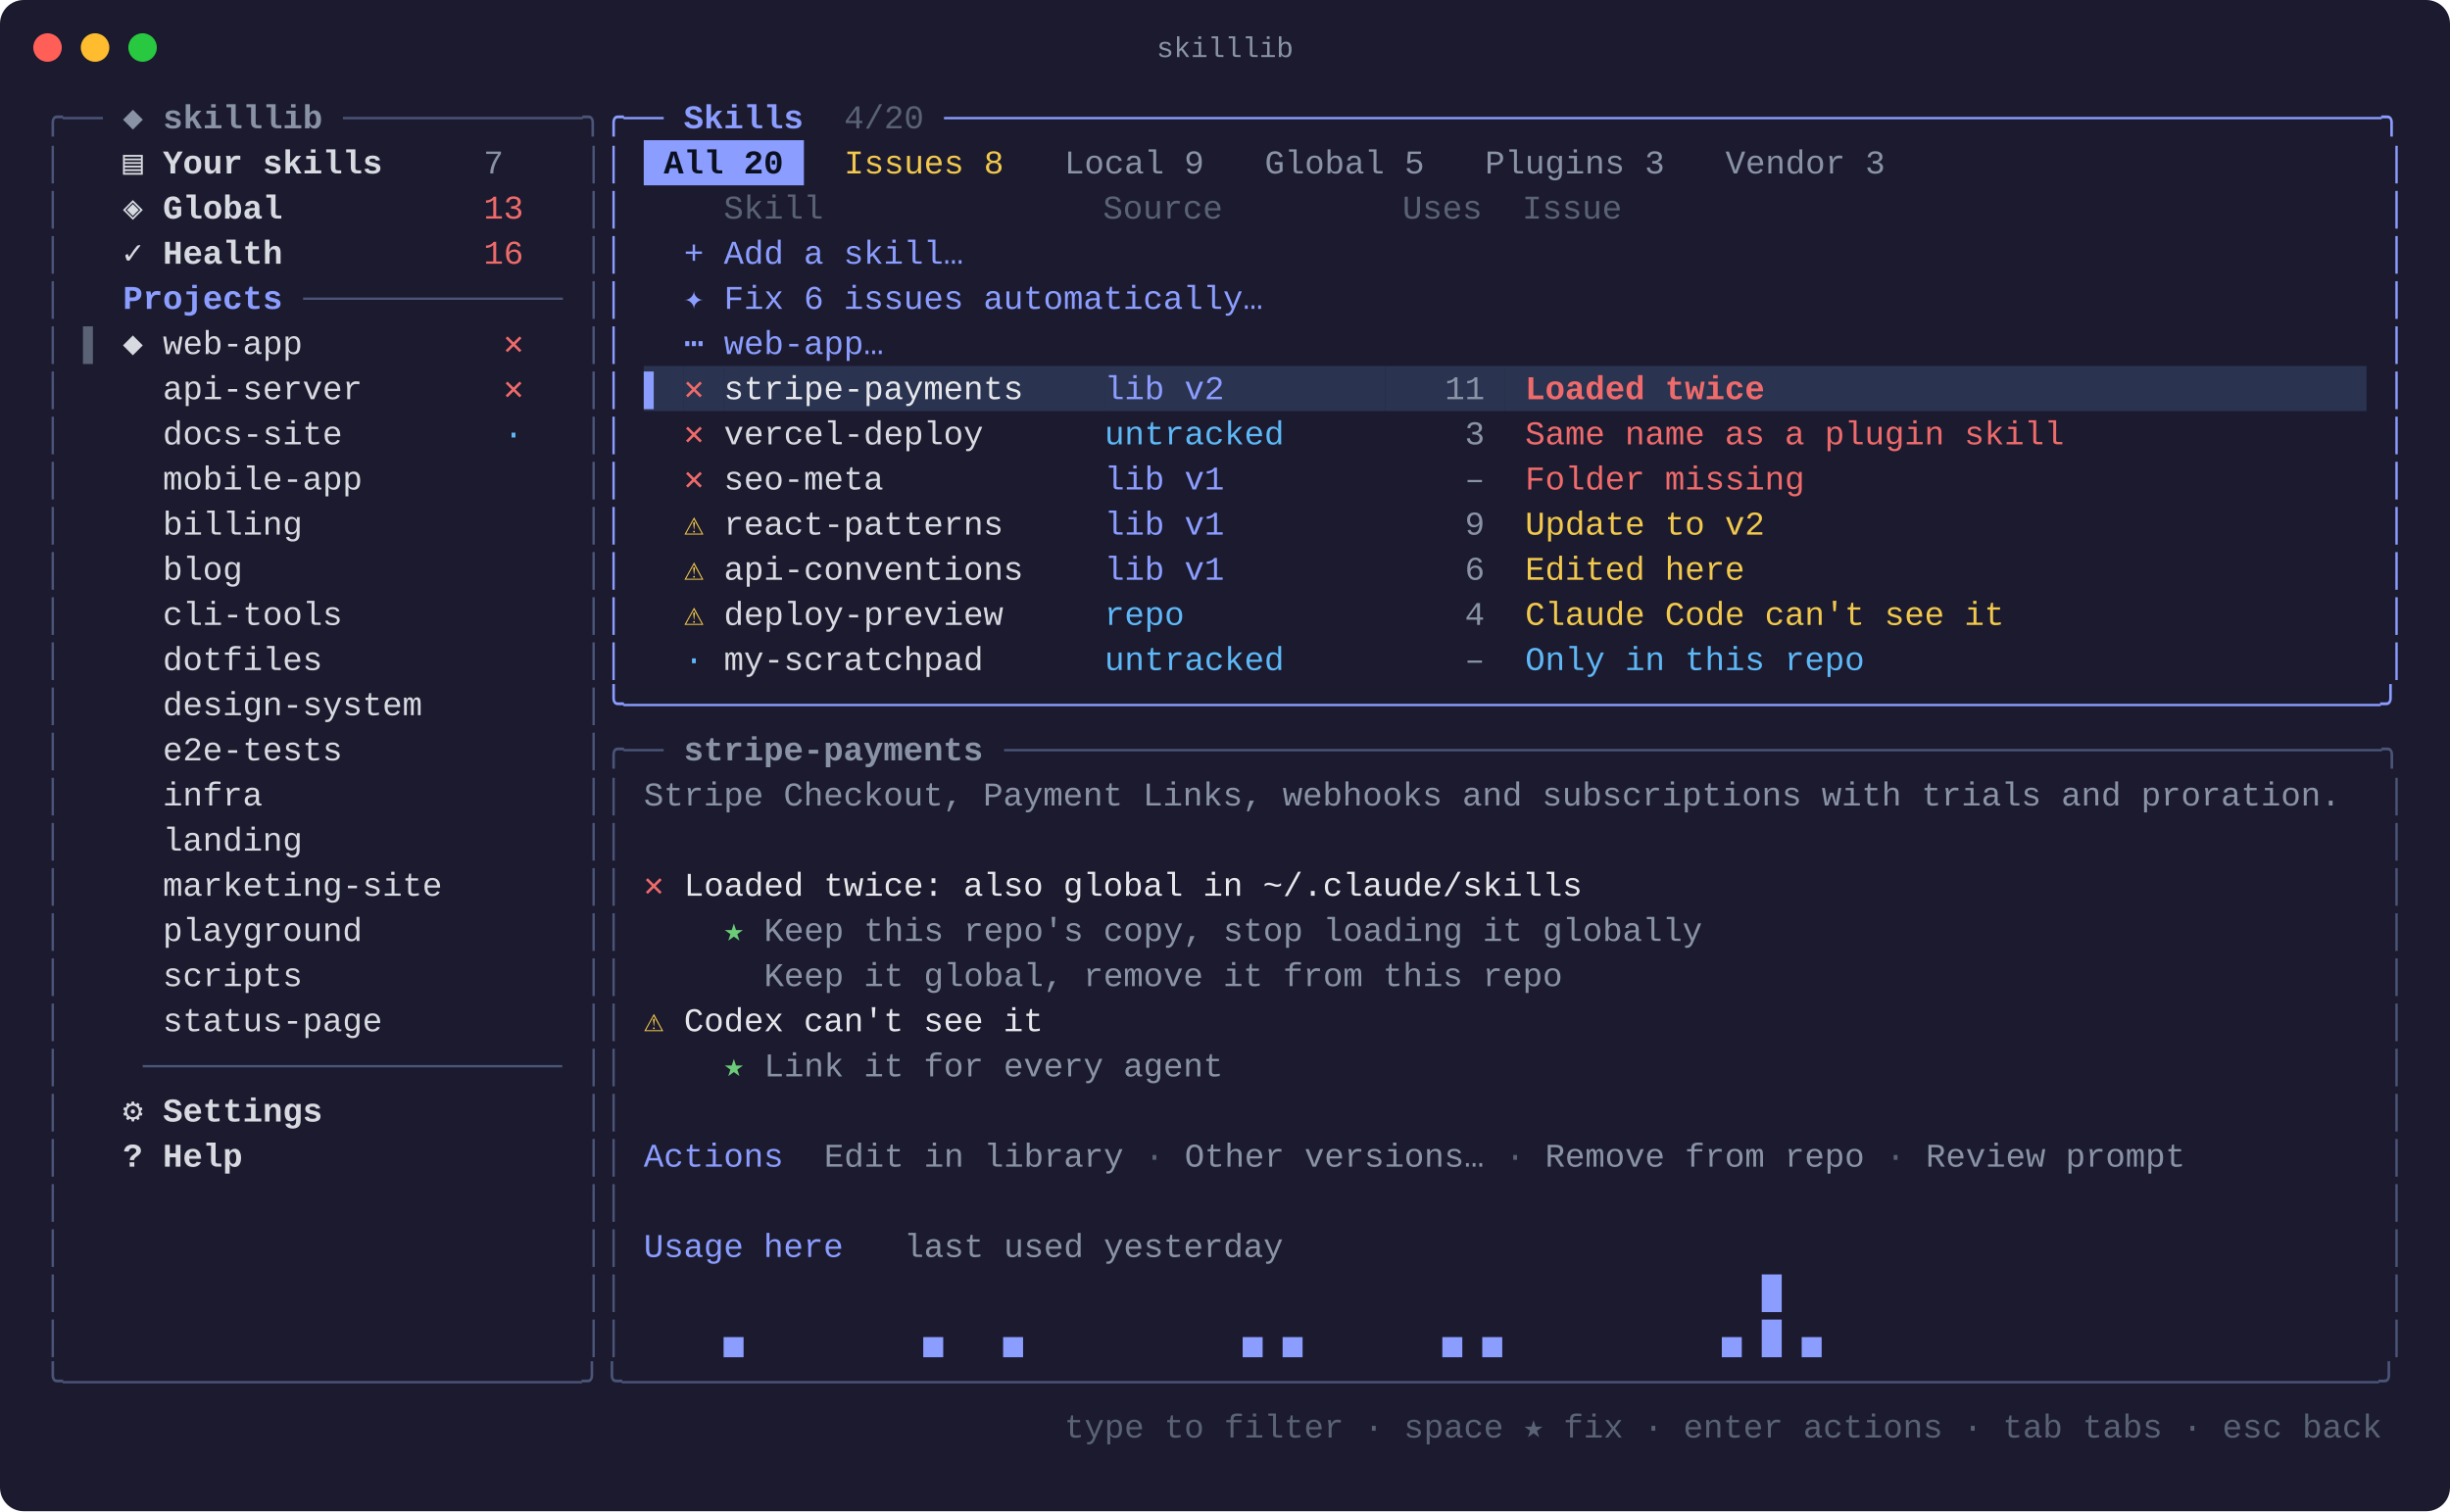
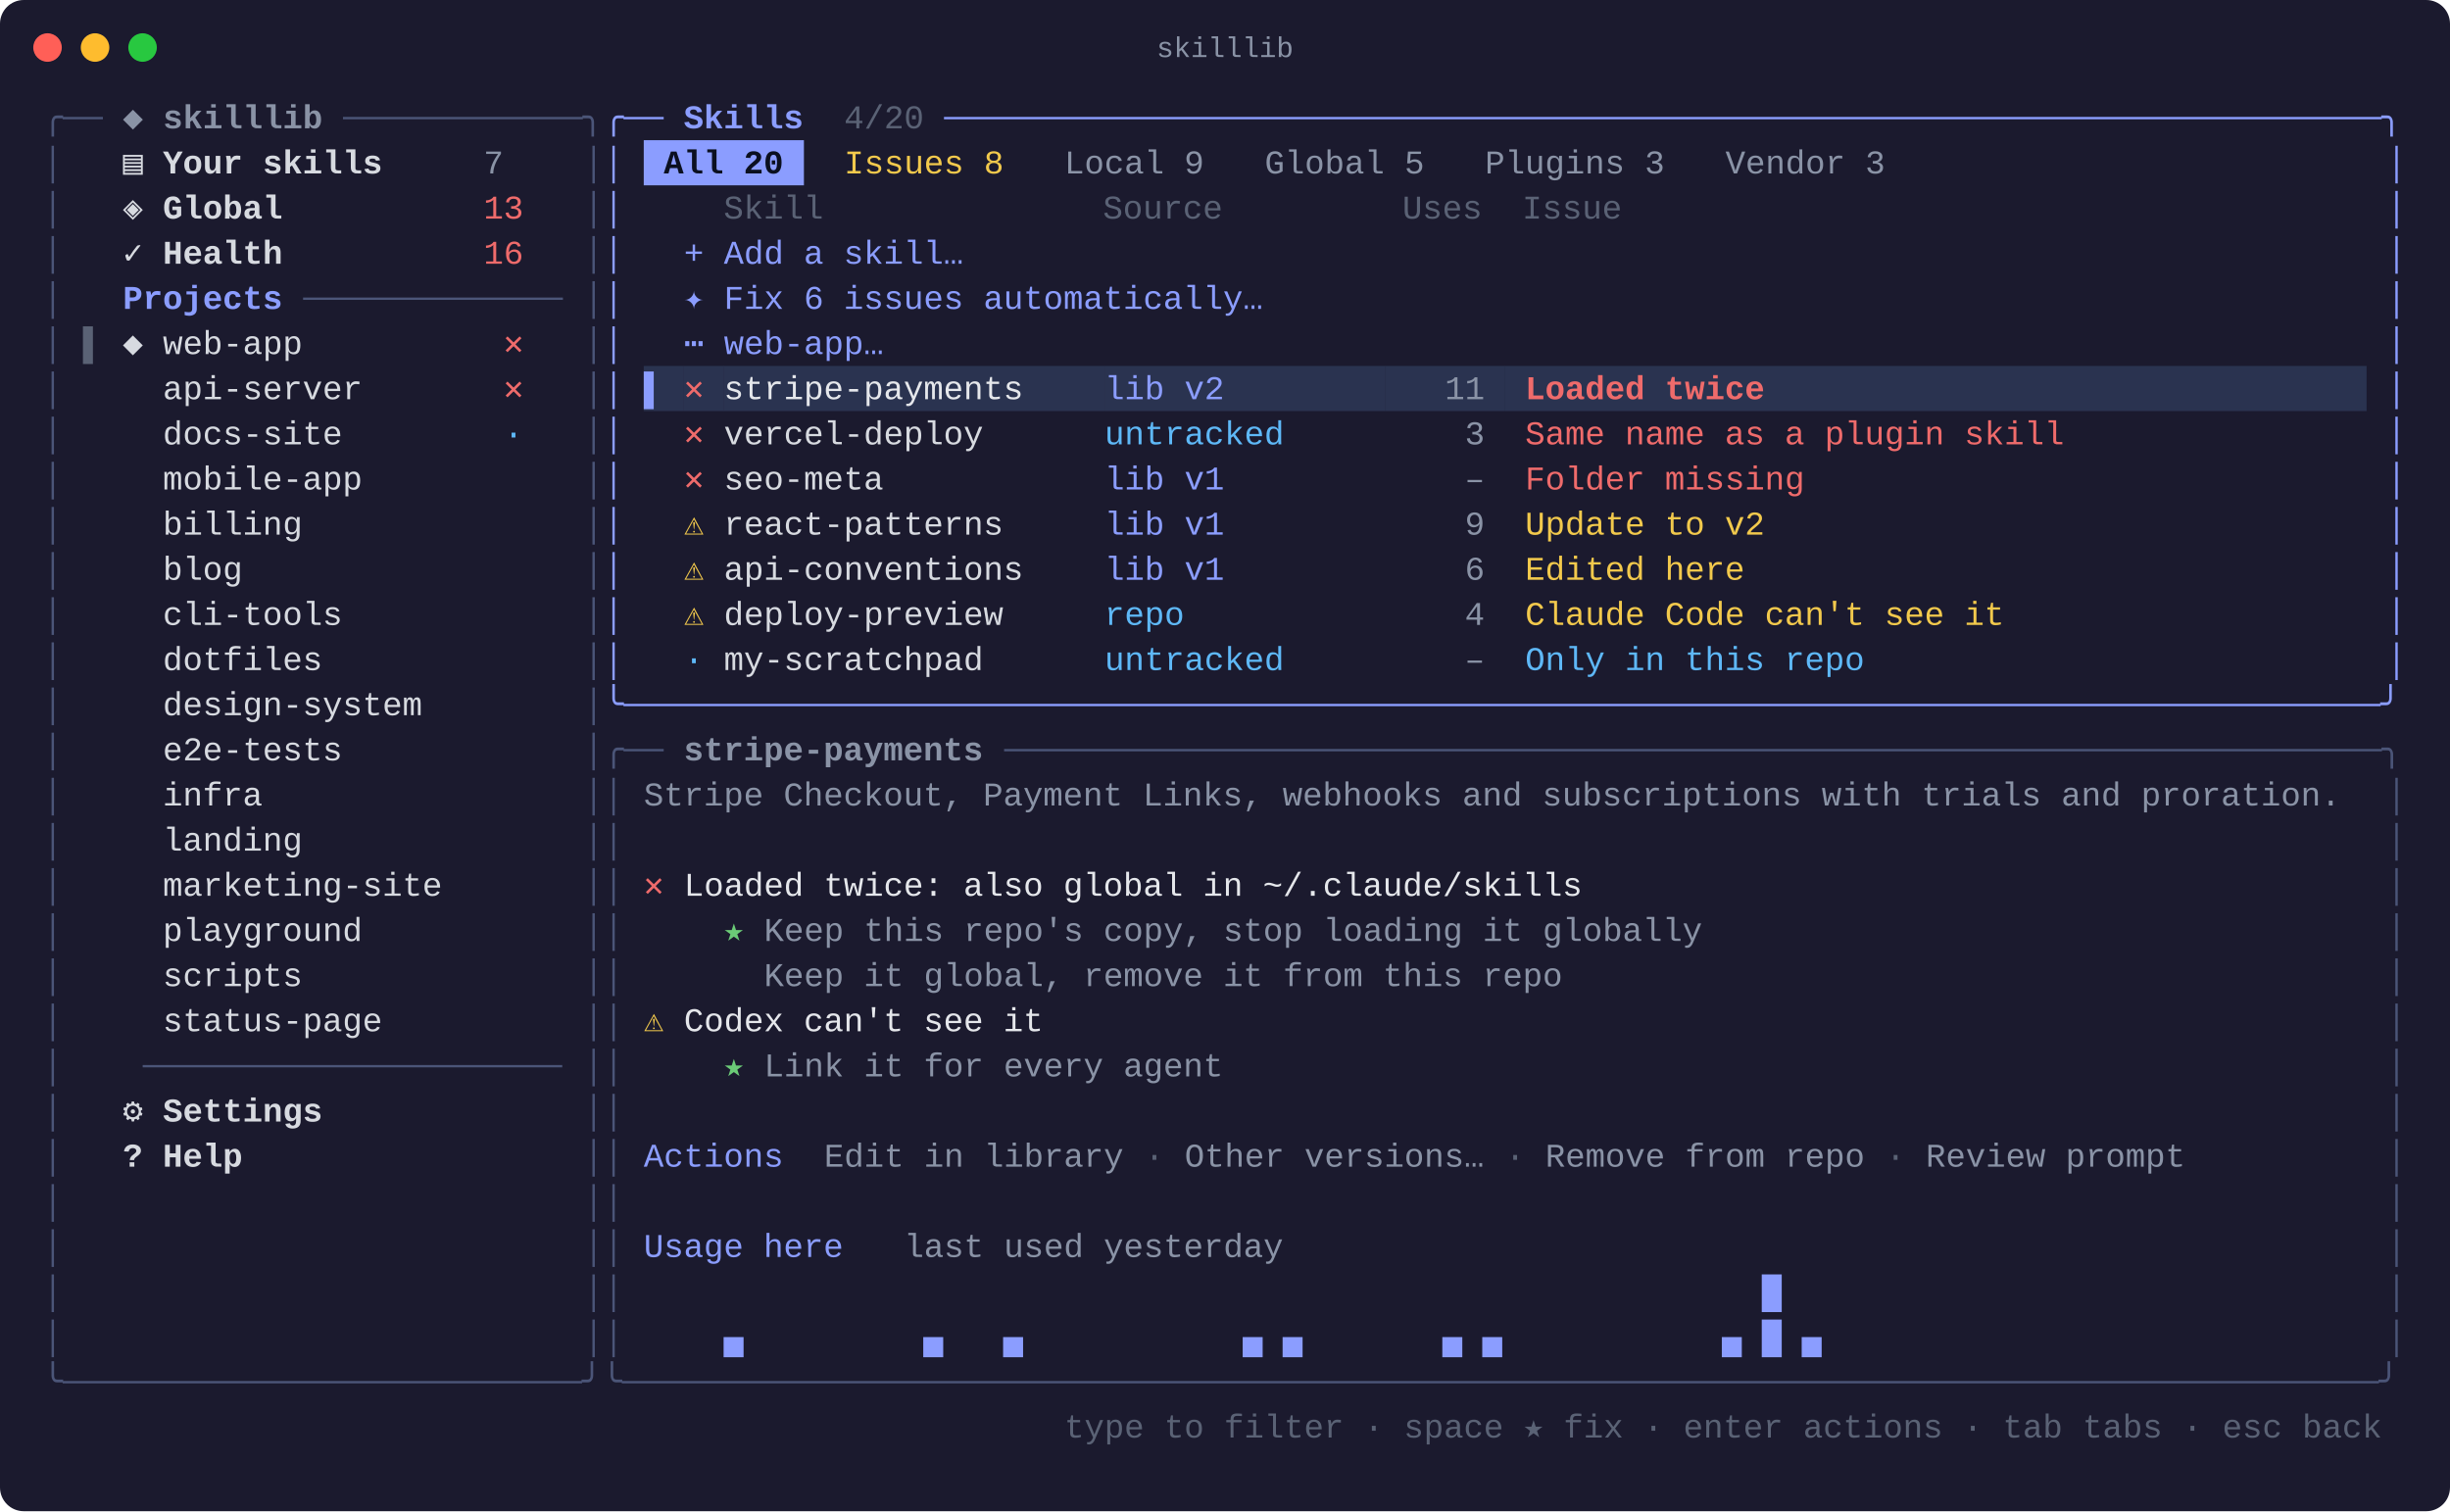
<svg xmlns="http://www.w3.org/2000/svg" width="1031" height="636" viewBox="0 0 1031 636" font-family="SFMono-Regular, Menlo, Consolas, 'Liberation Mono', monospace" font-size="14">
  <rect width="1031" height="636" rx="10" fill="#1b1a2e" />
  <circle cx="20" cy="20" r="6" fill="#ff5f57" />
  <circle cx="40" cy="20" r="6" fill="#febc2e" />
  <circle cx="60" cy="20" r="6" fill="#28c840" />
  <text x="515.5" y="24" fill="#8a93a6" font-size="12" text-anchor="middle">skilllib</text>
  <text x="18.0" y="54.0" fill="#4b5578" xml:space="preserve" textLength="25.3" lengthAdjust="spacingAndGlyphs">╭──</text>
  <text x="43.3" y="54.0" fill="#8a93a6" font-weight="bold" xml:space="preserve" textLength="101.2" lengthAdjust="spacingAndGlyphs"> ◆ skilllib </text>
  <text x="144.4" y="54.0" fill="#4b5578" xml:space="preserve" textLength="109.6" lengthAdjust="spacingAndGlyphs">────────────╮</text>
  <text x="254.0" y="54.0" fill="#8b9dff" xml:space="preserve" textLength="25.3" lengthAdjust="spacingAndGlyphs">╭──</text>
  <text x="279.3" y="54.0" fill="#8b9dff" font-weight="bold" xml:space="preserve" textLength="67.4" lengthAdjust="spacingAndGlyphs"> Skills </text>
  <text x="346.8" y="54.0" fill="#5a6275" xml:space="preserve" textLength="50.6" lengthAdjust="spacingAndGlyphs"> 4/20 </text>
  <text x="397.3" y="54.0" fill="#8b9dff" xml:space="preserve" textLength="615.4" lengthAdjust="spacingAndGlyphs">────────────────────────────────────────────────────────────────────────╮</text>
  <text x="18.0" y="73.0" fill="#4b5578" xml:space="preserve" textLength="8.4" lengthAdjust="spacingAndGlyphs">│</text>
  <text x="51.7" y="73.0" fill="#d7dae0" font-weight="bold" xml:space="preserve" textLength="151.7" lengthAdjust="spacingAndGlyphs">▤ Your skills     </text>
  <text x="203.5" y="73.0" fill="#8a93a6" xml:space="preserve" textLength="33.7" lengthAdjust="spacingAndGlyphs">7   </text>
  <text x="245.6" y="73.0" fill="#4b5578" xml:space="preserve" textLength="8.4" lengthAdjust="spacingAndGlyphs">│</text>
  <text x="254.0" y="73.0" fill="#8b9dff" xml:space="preserve" textLength="8.4" lengthAdjust="spacingAndGlyphs">│</text>
  <rect x="270.9" y="59.0" width="67.4" height="19" fill="#8b9dff" />
  <text x="270.9" y="73.0" fill="#0b1020" font-weight="bold" xml:space="preserve" textLength="67.4" lengthAdjust="spacingAndGlyphs"> All 20 </text>
  <text x="346.8" y="73.0" fill="#f2c94c" xml:space="preserve" textLength="84.3" lengthAdjust="spacingAndGlyphs"> Issues 8 </text>
  <text x="439.5" y="73.0" fill="#8a93a6" xml:space="preserve" textLength="75.9" lengthAdjust="spacingAndGlyphs"> Local 9 </text>
  <text x="523.8" y="73.0" fill="#8a93a6" xml:space="preserve" textLength="84.3" lengthAdjust="spacingAndGlyphs"> Global 5 </text>
  <text x="616.5" y="73.0" fill="#8a93a6" xml:space="preserve" textLength="92.7" lengthAdjust="spacingAndGlyphs"> Plugins 3 </text>
  <text x="717.7" y="73.0" fill="#8a93a6" xml:space="preserve" textLength="84.3" lengthAdjust="spacingAndGlyphs"> Vendor 3 </text>
  <text x="1004.3" y="73.0" fill="#8b9dff" xml:space="preserve" textLength="8.4" lengthAdjust="spacingAndGlyphs">│</text>
  <text x="18.0" y="92.0" fill="#4b5578" xml:space="preserve" textLength="8.4" lengthAdjust="spacingAndGlyphs">│</text>
  <text x="51.7" y="92.0" fill="#d7dae0" font-weight="bold" xml:space="preserve" textLength="151.7" lengthAdjust="spacingAndGlyphs">◈ Global          </text>
  <text x="203.5" y="92.0" fill="#ef6b6b" xml:space="preserve" textLength="33.7" lengthAdjust="spacingAndGlyphs">13  </text>
  <text x="245.6" y="92.0" fill="#4b5578" xml:space="preserve" textLength="8.4" lengthAdjust="spacingAndGlyphs">│</text>
  <text x="254.0" y="92.0" fill="#8b9dff" xml:space="preserve" textLength="8.4" lengthAdjust="spacingAndGlyphs">│</text>
  <text x="270.9" y="92.0" fill="#5a6275" xml:space="preserve" textLength="725.0" lengthAdjust="spacingAndGlyphs">    Skill              Source         Uses  Issue                                     </text>
  <text x="1004.3" y="92.0" fill="#8b9dff" xml:space="preserve" textLength="8.4" lengthAdjust="spacingAndGlyphs">│</text>
  <text x="18.0" y="111.0" fill="#4b5578" xml:space="preserve" textLength="8.4" lengthAdjust="spacingAndGlyphs">│</text>
  <text x="51.7" y="111.0" fill="#d7dae0" font-weight="bold" xml:space="preserve" textLength="151.7" lengthAdjust="spacingAndGlyphs">✓ Health          </text>
  <text x="203.5" y="111.0" fill="#ef6b6b" xml:space="preserve" textLength="33.7" lengthAdjust="spacingAndGlyphs">16  </text>
  <text x="245.6" y="111.0" fill="#4b5578" xml:space="preserve" textLength="8.4" lengthAdjust="spacingAndGlyphs">│</text>
  <text x="254.0" y="111.0" fill="#8b9dff" xml:space="preserve" textLength="8.4" lengthAdjust="spacingAndGlyphs">│</text>
  <text x="287.8" y="111.0" fill="#8b9dff" xml:space="preserve" textLength="708.1" lengthAdjust="spacingAndGlyphs">+ Add a skill…                                                                      </text>
  <text x="1004.3" y="111.0" fill="#8b9dff" xml:space="preserve" textLength="8.4" lengthAdjust="spacingAndGlyphs">│</text>
  <text x="18.0" y="130.0" fill="#4b5578" xml:space="preserve" textLength="8.4" lengthAdjust="spacingAndGlyphs">│</text>
  <text x="34.9" y="130.0" fill="#8b9dff" font-weight="bold" xml:space="preserve" textLength="92.7" lengthAdjust="spacingAndGlyphs">  Projects </text>
  <text x="127.6" y="130.0" fill="#4b5578" xml:space="preserve" textLength="109.6" lengthAdjust="spacingAndGlyphs">─────────────</text>
  <text x="245.6" y="130.0" fill="#4b5578" xml:space="preserve" textLength="8.4" lengthAdjust="spacingAndGlyphs">│</text>
  <text x="254.0" y="130.0" fill="#8b9dff" xml:space="preserve" textLength="8.4" lengthAdjust="spacingAndGlyphs">│</text>
  <text x="287.8" y="130.0" fill="#8b9dff" xml:space="preserve" textLength="708.1" lengthAdjust="spacingAndGlyphs">✦ Fix 6 issues automatically…                                                       </text>
  <text x="1004.3" y="130.0" fill="#8b9dff" xml:space="preserve" textLength="8.4" lengthAdjust="spacingAndGlyphs">│</text>
  <text x="18.0" y="149.0" fill="#4b5578" xml:space="preserve" textLength="8.4" lengthAdjust="spacingAndGlyphs">│</text>
  <text x="34.9" y="149.0" fill="#5a6275" xml:space="preserve" textLength="16.9" lengthAdjust="spacingAndGlyphs">▌ </text>
  <text x="51.7" y="149.0" fill="#d7dae0" xml:space="preserve" textLength="160.2" lengthAdjust="spacingAndGlyphs">◆ web-app          </text>
  <text x="211.9" y="149.0" fill="#ef6b6b" xml:space="preserve" textLength="25.3" lengthAdjust="spacingAndGlyphs">✕  </text>
  <text x="245.6" y="149.0" fill="#4b5578" xml:space="preserve" textLength="8.4" lengthAdjust="spacingAndGlyphs">│</text>
  <text x="254.0" y="149.0" fill="#8b9dff" xml:space="preserve" textLength="8.4" lengthAdjust="spacingAndGlyphs">│</text>
  <text x="287.8" y="149.0" fill="#8b9dff" xml:space="preserve" textLength="708.1" lengthAdjust="spacingAndGlyphs">⋯ web-app…                                                                          </text>
  <text x="1004.3" y="149.0" fill="#8b9dff" xml:space="preserve" textLength="8.4" lengthAdjust="spacingAndGlyphs">│</text>
  <text x="18.0" y="168.0" fill="#4b5578" xml:space="preserve" textLength="8.4" lengthAdjust="spacingAndGlyphs">│</text>
  <text x="51.7" y="168.0" fill="#d7dae0" xml:space="preserve" textLength="160.2" lengthAdjust="spacingAndGlyphs">  api-server       </text>
  <text x="211.9" y="168.0" fill="#ef6b6b" xml:space="preserve" textLength="25.3" lengthAdjust="spacingAndGlyphs">✕  </text>
  <text x="245.6" y="168.0" fill="#4b5578" xml:space="preserve" textLength="8.4" lengthAdjust="spacingAndGlyphs">│</text>
  <text x="254.0" y="168.0" fill="#8b9dff" xml:space="preserve" textLength="8.4" lengthAdjust="spacingAndGlyphs">│</text>
  <rect x="270.9" y="154.0" width="16.9" height="19" fill="#2a3350" />
  <text x="270.9" y="168.0" fill="#8b9dff" xml:space="preserve" textLength="16.9" lengthAdjust="spacingAndGlyphs">▌ </text>
  <rect x="287.8" y="154.0" width="16.9" height="19" fill="#2a3350" />
  <text x="287.8" y="168.0" fill="#ef6b6b" xml:space="preserve" textLength="16.9" lengthAdjust="spacingAndGlyphs">✕ </text>
  <rect x="304.6" y="154.0" width="160.2" height="19" fill="#2a3350" />
  <text x="304.6" y="168.0" fill="#e5e7eb" xml:space="preserve" textLength="160.2" lengthAdjust="spacingAndGlyphs">stripe-payments    </text>
  <rect x="464.8" y="154.0" width="118.0" height="19" fill="#2a3350" />
  <text x="464.8" y="168.0" fill="#8b9dff" xml:space="preserve" textLength="118.0" lengthAdjust="spacingAndGlyphs">lib v2        </text>
  <rect x="582.8" y="154.0" width="50.6" height="19" fill="#2a3350" />
  <text x="582.8" y="168.0" fill="#8a93a6" xml:space="preserve" textLength="50.6" lengthAdjust="spacingAndGlyphs">   11 </text>
  <rect x="633.4" y="154.0" width="362.5" height="19" fill="#2a3350" />
  <text x="633.4" y="168.0" fill="#ef6b6b" font-weight="bold" xml:space="preserve" textLength="362.5" lengthAdjust="spacingAndGlyphs"> Loaded twice                              </text>
  <text x="1004.3" y="168.0" fill="#8b9dff" xml:space="preserve" textLength="8.4" lengthAdjust="spacingAndGlyphs">│</text>
  <text x="18.0" y="187.0" fill="#4b5578" xml:space="preserve" textLength="8.4" lengthAdjust="spacingAndGlyphs">│</text>
  <text x="51.7" y="187.0" fill="#d7dae0" xml:space="preserve" textLength="160.2" lengthAdjust="spacingAndGlyphs">  docs-site        </text>
  <text x="211.9" y="187.0" fill="#5eb8f7" xml:space="preserve" textLength="25.3" lengthAdjust="spacingAndGlyphs">·  </text>
  <text x="245.6" y="187.0" fill="#4b5578" xml:space="preserve" textLength="8.4" lengthAdjust="spacingAndGlyphs">│</text>
  <text x="254.0" y="187.0" fill="#8b9dff" xml:space="preserve" textLength="8.4" lengthAdjust="spacingAndGlyphs">│</text>
  <text x="287.8" y="187.0" fill="#ef6b6b" xml:space="preserve" textLength="16.9" lengthAdjust="spacingAndGlyphs">✕ </text>
  <text x="304.6" y="187.0" fill="#d7dae0" xml:space="preserve" textLength="160.2" lengthAdjust="spacingAndGlyphs">vercel-deploy      </text>
  <text x="464.8" y="187.0" fill="#5eb8f7" xml:space="preserve" textLength="118.0" lengthAdjust="spacingAndGlyphs">untracked     </text>
  <text x="582.8" y="187.0" fill="#8a93a6" xml:space="preserve" textLength="50.6" lengthAdjust="spacingAndGlyphs">    3 </text>
  <text x="633.4" y="187.0" fill="#ef6b6b" xml:space="preserve" textLength="362.5" lengthAdjust="spacingAndGlyphs"> Same name as a plugin skill               </text>
  <text x="1004.3" y="187.0" fill="#8b9dff" xml:space="preserve" textLength="8.4" lengthAdjust="spacingAndGlyphs">│</text>
  <text x="18.0" y="206.0" fill="#4b5578" xml:space="preserve" textLength="8.4" lengthAdjust="spacingAndGlyphs">│</text>
  <text x="51.7" y="206.0" fill="#d7dae0" xml:space="preserve" textLength="193.9" lengthAdjust="spacingAndGlyphs">  mobile-app           </text>
  <text x="245.6" y="206.0" fill="#4b5578" xml:space="preserve" textLength="8.4" lengthAdjust="spacingAndGlyphs">│</text>
  <text x="254.0" y="206.0" fill="#8b9dff" xml:space="preserve" textLength="8.4" lengthAdjust="spacingAndGlyphs">│</text>
  <text x="287.8" y="206.0" fill="#ef6b6b" xml:space="preserve" textLength="16.9" lengthAdjust="spacingAndGlyphs">✕ </text>
  <text x="304.6" y="206.0" fill="#d7dae0" xml:space="preserve" textLength="160.2" lengthAdjust="spacingAndGlyphs">seo-meta           </text>
  <text x="464.8" y="206.0" fill="#8b9dff" xml:space="preserve" textLength="118.0" lengthAdjust="spacingAndGlyphs">lib v1        </text>
  <text x="582.8" y="206.0" fill="#8a93a6" xml:space="preserve" textLength="50.6" lengthAdjust="spacingAndGlyphs">    – </text>
  <text x="633.4" y="206.0" fill="#ef6b6b" xml:space="preserve" textLength="362.5" lengthAdjust="spacingAndGlyphs"> Folder missing                            </text>
  <text x="1004.3" y="206.0" fill="#8b9dff" xml:space="preserve" textLength="8.4" lengthAdjust="spacingAndGlyphs">│</text>
  <text x="18.0" y="225.0" fill="#4b5578" xml:space="preserve" textLength="8.4" lengthAdjust="spacingAndGlyphs">│</text>
  <text x="51.7" y="225.0" fill="#d7dae0" xml:space="preserve" textLength="193.9" lengthAdjust="spacingAndGlyphs">  billing              </text>
  <text x="245.6" y="225.0" fill="#4b5578" xml:space="preserve" textLength="8.4" lengthAdjust="spacingAndGlyphs">│</text>
  <text x="254.0" y="225.0" fill="#8b9dff" xml:space="preserve" textLength="8.4" lengthAdjust="spacingAndGlyphs">│</text>
  <text x="287.8" y="225.0" fill="#f2c94c" xml:space="preserve" textLength="16.9" lengthAdjust="spacingAndGlyphs">⚠ </text>
  <text x="304.6" y="225.0" fill="#d7dae0" xml:space="preserve" textLength="160.2" lengthAdjust="spacingAndGlyphs">react-patterns     </text>
  <text x="464.8" y="225.0" fill="#8b9dff" xml:space="preserve" textLength="118.0" lengthAdjust="spacingAndGlyphs">lib v1        </text>
  <text x="582.8" y="225.0" fill="#8a93a6" xml:space="preserve" textLength="50.6" lengthAdjust="spacingAndGlyphs">    9 </text>
  <text x="633.4" y="225.0" fill="#f2c94c" xml:space="preserve" textLength="362.5" lengthAdjust="spacingAndGlyphs"> Update to v2                              </text>
  <text x="1004.3" y="225.0" fill="#8b9dff" xml:space="preserve" textLength="8.4" lengthAdjust="spacingAndGlyphs">│</text>
  <text x="18.0" y="244.0" fill="#4b5578" xml:space="preserve" textLength="8.4" lengthAdjust="spacingAndGlyphs">│</text>
  <text x="51.7" y="244.0" fill="#d7dae0" xml:space="preserve" textLength="193.9" lengthAdjust="spacingAndGlyphs">  blog                 </text>
  <text x="245.6" y="244.0" fill="#4b5578" xml:space="preserve" textLength="8.4" lengthAdjust="spacingAndGlyphs">│</text>
  <text x="254.0" y="244.0" fill="#8b9dff" xml:space="preserve" textLength="8.4" lengthAdjust="spacingAndGlyphs">│</text>
  <text x="287.8" y="244.0" fill="#f2c94c" xml:space="preserve" textLength="16.9" lengthAdjust="spacingAndGlyphs">⚠ </text>
  <text x="304.6" y="244.0" fill="#d7dae0" xml:space="preserve" textLength="160.2" lengthAdjust="spacingAndGlyphs">api-conventions    </text>
  <text x="464.8" y="244.0" fill="#8b9dff" xml:space="preserve" textLength="118.0" lengthAdjust="spacingAndGlyphs">lib v1        </text>
  <text x="582.8" y="244.0" fill="#8a93a6" xml:space="preserve" textLength="50.6" lengthAdjust="spacingAndGlyphs">    6 </text>
  <text x="633.4" y="244.0" fill="#f2c94c" xml:space="preserve" textLength="362.5" lengthAdjust="spacingAndGlyphs"> Edited here                               </text>
  <text x="1004.3" y="244.0" fill="#8b9dff" xml:space="preserve" textLength="8.4" lengthAdjust="spacingAndGlyphs">│</text>
  <text x="18.0" y="263.0" fill="#4b5578" xml:space="preserve" textLength="8.4" lengthAdjust="spacingAndGlyphs">│</text>
  <text x="51.7" y="263.0" fill="#d7dae0" xml:space="preserve" textLength="193.9" lengthAdjust="spacingAndGlyphs">  cli-tools            </text>
  <text x="245.6" y="263.0" fill="#4b5578" xml:space="preserve" textLength="8.4" lengthAdjust="spacingAndGlyphs">│</text>
  <text x="254.0" y="263.0" fill="#8b9dff" xml:space="preserve" textLength="8.4" lengthAdjust="spacingAndGlyphs">│</text>
  <text x="287.8" y="263.0" fill="#f2c94c" xml:space="preserve" textLength="16.9" lengthAdjust="spacingAndGlyphs">⚠ </text>
  <text x="304.6" y="263.0" fill="#d7dae0" xml:space="preserve" textLength="160.2" lengthAdjust="spacingAndGlyphs">deploy-preview     </text>
  <text x="464.8" y="263.0" fill="#5eb8f7" xml:space="preserve" textLength="118.0" lengthAdjust="spacingAndGlyphs">repo          </text>
  <text x="582.8" y="263.0" fill="#8a93a6" xml:space="preserve" textLength="50.6" lengthAdjust="spacingAndGlyphs">    4 </text>
  <text x="633.4" y="263.0" fill="#f2c94c" xml:space="preserve" textLength="362.5" lengthAdjust="spacingAndGlyphs"> Claude Code can't see it                  </text>
  <text x="1004.3" y="263.0" fill="#8b9dff" xml:space="preserve" textLength="8.4" lengthAdjust="spacingAndGlyphs">│</text>
  <text x="18.0" y="282.0" fill="#4b5578" xml:space="preserve" textLength="8.4" lengthAdjust="spacingAndGlyphs">│</text>
  <text x="51.7" y="282.0" fill="#d7dae0" xml:space="preserve" textLength="193.9" lengthAdjust="spacingAndGlyphs">  dotfiles             </text>
  <text x="245.6" y="282.0" fill="#4b5578" xml:space="preserve" textLength="8.4" lengthAdjust="spacingAndGlyphs">│</text>
  <text x="254.0" y="282.0" fill="#8b9dff" xml:space="preserve" textLength="8.4" lengthAdjust="spacingAndGlyphs">│</text>
  <text x="287.8" y="282.0" fill="#5eb8f7" xml:space="preserve" textLength="16.9" lengthAdjust="spacingAndGlyphs">· </text>
  <text x="304.6" y="282.0" fill="#d7dae0" xml:space="preserve" textLength="160.2" lengthAdjust="spacingAndGlyphs">my-scratchpad      </text>
  <text x="464.8" y="282.0" fill="#5eb8f7" xml:space="preserve" textLength="118.0" lengthAdjust="spacingAndGlyphs">untracked     </text>
  <text x="582.8" y="282.0" fill="#8a93a6" xml:space="preserve" textLength="50.6" lengthAdjust="spacingAndGlyphs">    – </text>
  <text x="633.4" y="282.0" fill="#5eb8f7" xml:space="preserve" textLength="362.5" lengthAdjust="spacingAndGlyphs"> Only in this repo                         </text>
  <text x="1004.3" y="282.0" fill="#8b9dff" xml:space="preserve" textLength="8.4" lengthAdjust="spacingAndGlyphs">│</text>
  <text x="18.0" y="301.0" fill="#4b5578" xml:space="preserve" textLength="8.4" lengthAdjust="spacingAndGlyphs">│</text>
  <text x="51.7" y="301.0" fill="#d7dae0" xml:space="preserve" textLength="193.9" lengthAdjust="spacingAndGlyphs">  design-system        </text>
  <text x="245.6" y="301.0" fill="#4b5578" xml:space="preserve" textLength="8.4" lengthAdjust="spacingAndGlyphs">│</text>
  <text x="254.0" y="301.0" fill="#8b9dff" xml:space="preserve" textLength="758.7" lengthAdjust="spacingAndGlyphs">╰────────────────────────────────────────────────────────────────────────────────────────╯</text>
  <text x="18.0" y="320.0" fill="#4b5578" xml:space="preserve" textLength="8.4" lengthAdjust="spacingAndGlyphs">│</text>
  <text x="51.7" y="320.0" fill="#d7dae0" xml:space="preserve" textLength="193.9" lengthAdjust="spacingAndGlyphs">  e2e-tests            </text>
  <text x="245.6" y="320.0" fill="#4b5578" xml:space="preserve" textLength="33.7" lengthAdjust="spacingAndGlyphs">│╭──</text>
  <text x="279.3" y="320.0" fill="#8a93a6" font-weight="bold" xml:space="preserve" textLength="143.3" lengthAdjust="spacingAndGlyphs"> stripe-payments </text>
  <text x="422.6" y="320.0" fill="#4b5578" xml:space="preserve" textLength="590.1" lengthAdjust="spacingAndGlyphs">─────────────────────────────────────────────────────────────────────╮</text>
  <text x="18.0" y="339.0" fill="#4b5578" xml:space="preserve" textLength="8.4" lengthAdjust="spacingAndGlyphs">│</text>
  <text x="51.7" y="339.0" fill="#d7dae0" xml:space="preserve" textLength="193.9" lengthAdjust="spacingAndGlyphs">  infra                </text>
  <text x="245.6" y="339.0" fill="#4b5578" xml:space="preserve" textLength="16.9" lengthAdjust="spacingAndGlyphs">││</text>
  <text x="270.9" y="339.0" fill="#8a93a6" xml:space="preserve" textLength="716.5" lengthAdjust="spacingAndGlyphs">Stripe Checkout, Payment Links, webhooks and subscriptions with trials and proration.</text>
  <text x="1004.3" y="339.0" fill="#4b5578" xml:space="preserve" textLength="8.4" lengthAdjust="spacingAndGlyphs">│</text>
  <text x="18.0" y="358.0" fill="#4b5578" xml:space="preserve" textLength="8.4" lengthAdjust="spacingAndGlyphs">│</text>
  <text x="51.7" y="358.0" fill="#d7dae0" xml:space="preserve" textLength="193.9" lengthAdjust="spacingAndGlyphs">  landing              </text>
  <text x="245.6" y="358.0" fill="#4b5578" xml:space="preserve" textLength="16.9" lengthAdjust="spacingAndGlyphs">││</text>
  <text x="1004.3" y="358.0" fill="#4b5578" xml:space="preserve" textLength="8.4" lengthAdjust="spacingAndGlyphs">│</text>
  <text x="18.0" y="377.0" fill="#4b5578" xml:space="preserve" textLength="8.4" lengthAdjust="spacingAndGlyphs">│</text>
  <text x="51.7" y="377.0" fill="#d7dae0" xml:space="preserve" textLength="193.9" lengthAdjust="spacingAndGlyphs">  marketing-site       </text>
  <text x="245.6" y="377.0" fill="#4b5578" xml:space="preserve" textLength="16.9" lengthAdjust="spacingAndGlyphs">││</text>
  <text x="270.9" y="377.0" fill="#ef6b6b" xml:space="preserve" textLength="16.9" lengthAdjust="spacingAndGlyphs">✕ </text>
  <text x="287.8" y="377.0" fill="#e5e7eb" xml:space="preserve" textLength="379.3" lengthAdjust="spacingAndGlyphs">Loaded twice: also global in ~/.claude/skills</text>
  <text x="1004.3" y="377.0" fill="#4b5578" xml:space="preserve" textLength="8.4" lengthAdjust="spacingAndGlyphs">│</text>
  <text x="18.0" y="396.0" fill="#4b5578" xml:space="preserve" textLength="8.4" lengthAdjust="spacingAndGlyphs">│</text>
  <text x="51.7" y="396.0" fill="#d7dae0" xml:space="preserve" textLength="193.9" lengthAdjust="spacingAndGlyphs">  playground           </text>
  <text x="245.6" y="396.0" fill="#4b5578" xml:space="preserve" textLength="16.9" lengthAdjust="spacingAndGlyphs">││</text>
  <text x="304.6" y="396.0" fill="#6bcb77" xml:space="preserve" textLength="16.9" lengthAdjust="spacingAndGlyphs">★ </text>
  <text x="321.5" y="396.0" fill="#8a93a6" xml:space="preserve" textLength="396.2" lengthAdjust="spacingAndGlyphs">Keep this repo's copy, stop loading it globally</text>
  <text x="1004.3" y="396.0" fill="#4b5578" xml:space="preserve" textLength="8.4" lengthAdjust="spacingAndGlyphs">│</text>
  <text x="18.0" y="415.0" fill="#4b5578" xml:space="preserve" textLength="8.4" lengthAdjust="spacingAndGlyphs">│</text>
  <text x="51.7" y="415.0" fill="#d7dae0" xml:space="preserve" textLength="193.9" lengthAdjust="spacingAndGlyphs">  scripts              </text>
  <text x="245.6" y="415.0" fill="#4b5578" xml:space="preserve" textLength="16.9" lengthAdjust="spacingAndGlyphs">││</text>
  <text x="321.5" y="415.0" fill="#8a93a6" xml:space="preserve" textLength="337.2" lengthAdjust="spacingAndGlyphs">Keep it global, remove it from this repo</text>
  <text x="1004.3" y="415.0" fill="#4b5578" xml:space="preserve" textLength="8.4" lengthAdjust="spacingAndGlyphs">│</text>
  <text x="18.0" y="434.0" fill="#4b5578" xml:space="preserve" textLength="8.4" lengthAdjust="spacingAndGlyphs">│</text>
  <text x="51.7" y="434.0" fill="#d7dae0" xml:space="preserve" textLength="193.9" lengthAdjust="spacingAndGlyphs">  status-page          </text>
  <text x="245.6" y="434.0" fill="#4b5578" xml:space="preserve" textLength="16.9" lengthAdjust="spacingAndGlyphs">││</text>
  <text x="270.9" y="434.0" fill="#f2c94c" xml:space="preserve" textLength="16.9" lengthAdjust="spacingAndGlyphs">⚠ </text>
  <text x="287.8" y="434.0" fill="#e5e7eb" xml:space="preserve" textLength="151.7" lengthAdjust="spacingAndGlyphs">Codex can't see it</text>
  <text x="1004.3" y="434.0" fill="#4b5578" xml:space="preserve" textLength="8.4" lengthAdjust="spacingAndGlyphs">│</text>
  <text x="18.0" y="453.0" fill="#4b5578" xml:space="preserve" textLength="8.4" lengthAdjust="spacingAndGlyphs">│</text>
  <text x="60.1" y="453.0" fill="#4b5578" xml:space="preserve" textLength="177.0" lengthAdjust="spacingAndGlyphs">─────────────────────</text>
  <text x="245.6" y="453.0" fill="#4b5578" xml:space="preserve" textLength="16.9" lengthAdjust="spacingAndGlyphs">││</text>
  <text x="304.6" y="453.0" fill="#6bcb77" xml:space="preserve" textLength="16.9" lengthAdjust="spacingAndGlyphs">★ </text>
  <text x="321.5" y="453.0" fill="#8a93a6" xml:space="preserve" textLength="193.9" lengthAdjust="spacingAndGlyphs">Link it for every agent</text>
  <text x="1004.3" y="453.0" fill="#4b5578" xml:space="preserve" textLength="8.4" lengthAdjust="spacingAndGlyphs">│</text>
  <text x="18.0" y="472.0" fill="#4b5578" xml:space="preserve" textLength="8.4" lengthAdjust="spacingAndGlyphs">│</text>
  <text x="51.7" y="472.0" fill="#d7dae0" font-weight="bold" xml:space="preserve" textLength="185.5" lengthAdjust="spacingAndGlyphs">⚙ Settings            </text>
  <text x="245.6" y="472.0" fill="#4b5578" xml:space="preserve" textLength="16.9" lengthAdjust="spacingAndGlyphs">││</text>
  <text x="1004.3" y="472.0" fill="#4b5578" xml:space="preserve" textLength="8.4" lengthAdjust="spacingAndGlyphs">│</text>
  <text x="18.0" y="491.0" fill="#4b5578" xml:space="preserve" textLength="8.4" lengthAdjust="spacingAndGlyphs">│</text>
  <text x="51.7" y="491.0" fill="#d7dae0" font-weight="bold" xml:space="preserve" textLength="185.5" lengthAdjust="spacingAndGlyphs">? Help                </text>
  <text x="245.6" y="491.0" fill="#4b5578" xml:space="preserve" textLength="16.9" lengthAdjust="spacingAndGlyphs">││</text>
  <text x="270.9" y="491.0" fill="#8b9dff" xml:space="preserve" textLength="75.9" lengthAdjust="spacingAndGlyphs">Actions  </text>
  <text x="346.8" y="491.0" fill="#8a93a6" xml:space="preserve" textLength="126.4" lengthAdjust="spacingAndGlyphs">Edit in library</text>
  <text x="473.2" y="491.0" fill="#5a6275" xml:space="preserve" textLength="25.3" lengthAdjust="spacingAndGlyphs"> · </text>
  <text x="498.5" y="491.0" fill="#8a93a6" xml:space="preserve" textLength="126.4" lengthAdjust="spacingAndGlyphs">Other versions…</text>
  <text x="625.0" y="491.0" fill="#5a6275" xml:space="preserve" textLength="25.3" lengthAdjust="spacingAndGlyphs"> · </text>
-   <text x="650.2" y="491.0" fill="#8a93a6" xml:space="preserve" textLength="134.9" lengthAdjust="spacingAndGlyphs">Remove from repo</text>
+   <text x="650.3" y="491.0" fill="#8a93a6" xml:space="preserve" textLength="134.9" lengthAdjust="spacingAndGlyphs">Remove from repo</text>
  <text x="785.1" y="491.0" fill="#5a6275" xml:space="preserve" textLength="25.3" lengthAdjust="spacingAndGlyphs"> · </text>
  <text x="810.4" y="491.0" fill="#8a93a6" xml:space="preserve" textLength="109.6" lengthAdjust="spacingAndGlyphs">Review prompt</text>
  <text x="1004.3" y="491.0" fill="#4b5578" xml:space="preserve" textLength="8.4" lengthAdjust="spacingAndGlyphs">│</text>
  <text x="18.0" y="510.0" fill="#4b5578" xml:space="preserve" textLength="8.4" lengthAdjust="spacingAndGlyphs">│</text>
  <text x="245.6" y="510.0" fill="#4b5578" xml:space="preserve" textLength="16.9" lengthAdjust="spacingAndGlyphs">││</text>
  <text x="1004.3" y="510.0" fill="#4b5578" xml:space="preserve" textLength="8.4" lengthAdjust="spacingAndGlyphs">│</text>
  <text x="18.0" y="529.0" fill="#4b5578" xml:space="preserve" textLength="8.4" lengthAdjust="spacingAndGlyphs">│</text>
  <text x="245.6" y="529.0" fill="#4b5578" xml:space="preserve" textLength="16.9" lengthAdjust="spacingAndGlyphs">││</text>
  <text x="270.9" y="529.0" fill="#8b9dff" xml:space="preserve" textLength="84.3" lengthAdjust="spacingAndGlyphs">Usage here</text>
  <text x="355.2" y="529.0" fill="#8a93a6" xml:space="preserve" textLength="185.5" lengthAdjust="spacingAndGlyphs">   last used yesterday</text>
  <text x="1004.3" y="529.0" fill="#4b5578" xml:space="preserve" textLength="8.4" lengthAdjust="spacingAndGlyphs">│</text>
  <text x="18.0" y="548.0" fill="#4b5578" xml:space="preserve" textLength="8.4" lengthAdjust="spacingAndGlyphs">│</text>
  <text x="245.6" y="548.0" fill="#4b5578" xml:space="preserve" textLength="16.9" lengthAdjust="spacingAndGlyphs">││</text>
  <text x="270.9" y="548.0" fill="#8b9dff" xml:space="preserve" textLength="522.7" lengthAdjust="spacingAndGlyphs">                                                        █     </text>
  <text x="1004.3" y="548.0" fill="#4b5578" xml:space="preserve" textLength="8.4" lengthAdjust="spacingAndGlyphs">│</text>
  <text x="18.0" y="567.0" fill="#4b5578" xml:space="preserve" textLength="8.4" lengthAdjust="spacingAndGlyphs">│</text>
  <text x="245.6" y="567.0" fill="#4b5578" xml:space="preserve" textLength="16.9" lengthAdjust="spacingAndGlyphs">││</text>
  <text x="270.9" y="567.0" fill="#8b9dff" xml:space="preserve" textLength="522.7" lengthAdjust="spacingAndGlyphs">    ▄         ▄   ▄           ▄ ▄       ▄ ▄           ▄ █ ▄   </text>
  <text x="1004.3" y="567.0" fill="#4b5578" xml:space="preserve" textLength="8.4" lengthAdjust="spacingAndGlyphs">│</text>
  <text x="18.0" y="586.0" fill="#4b5578" xml:space="preserve" textLength="994.7" lengthAdjust="spacingAndGlyphs">╰──────────────────────────╯╰────────────────────────────────────────────────────────────────────────────────────────╯</text>
  <text x="447.9" y="605.0" fill="#5a6275" xml:space="preserve" textLength="564.8" lengthAdjust="spacingAndGlyphs">type to filter · space ★ fix · enter actions · tab tabs · esc back </text>
</svg>
